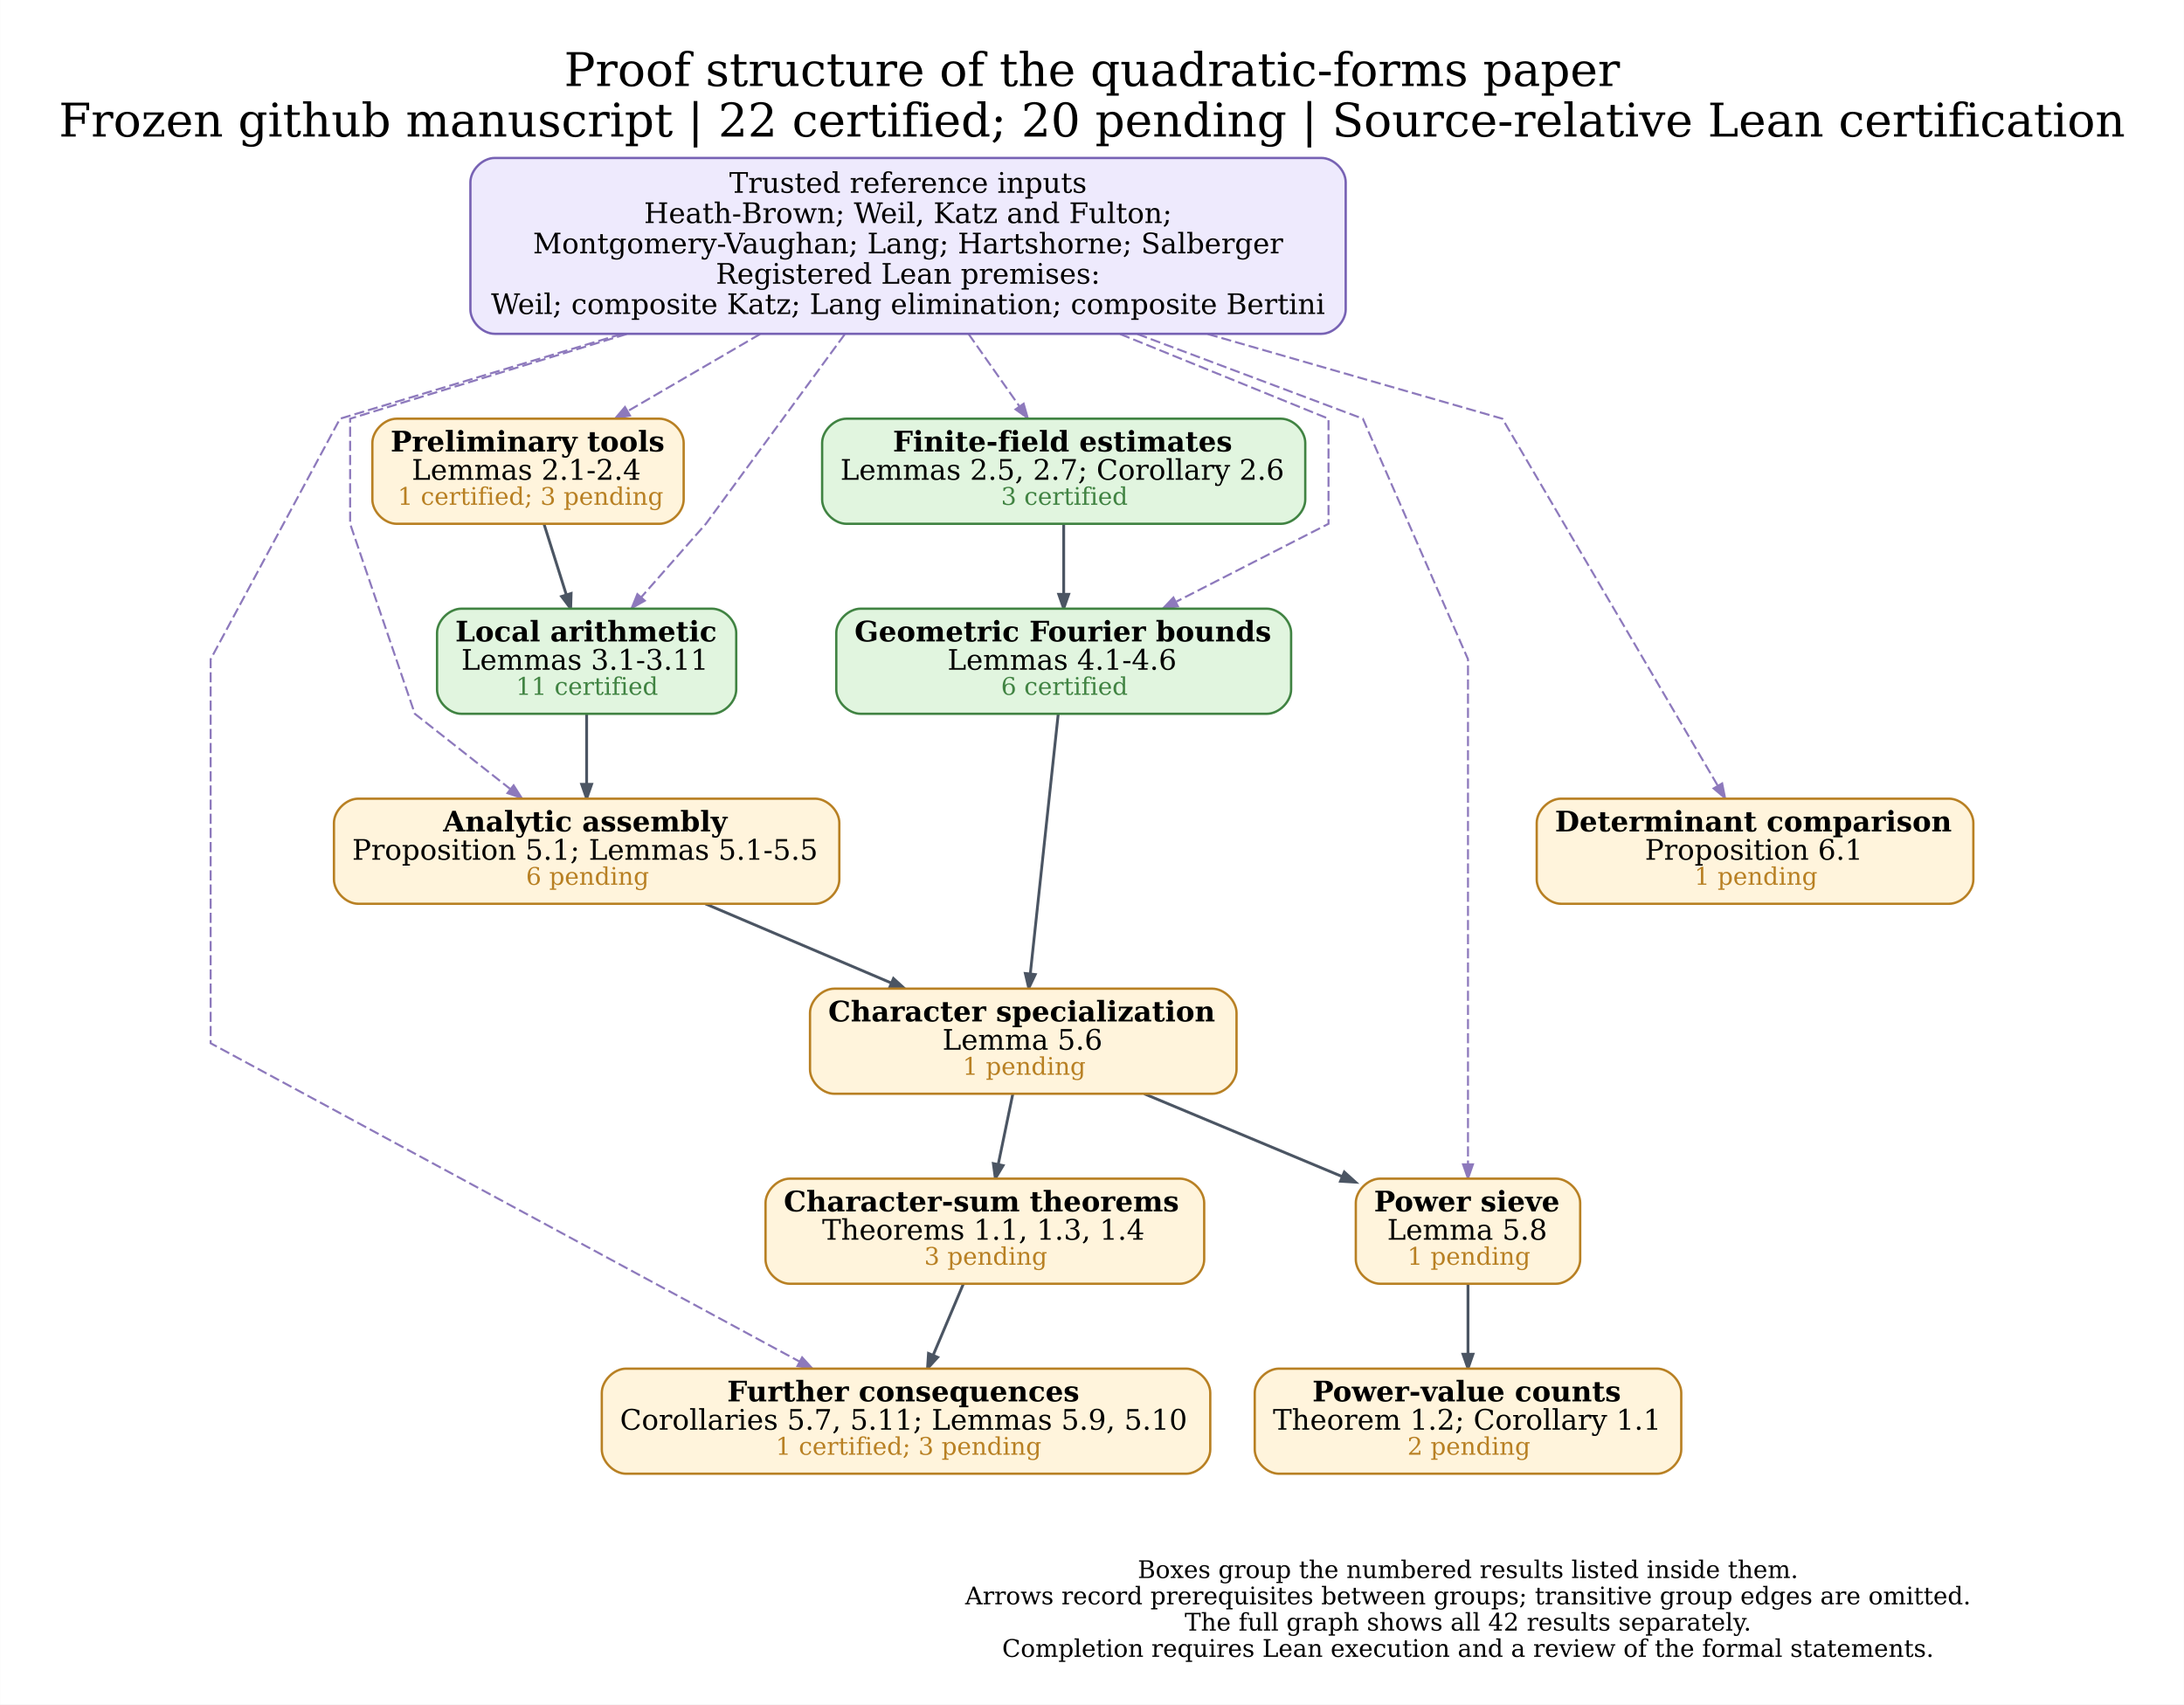
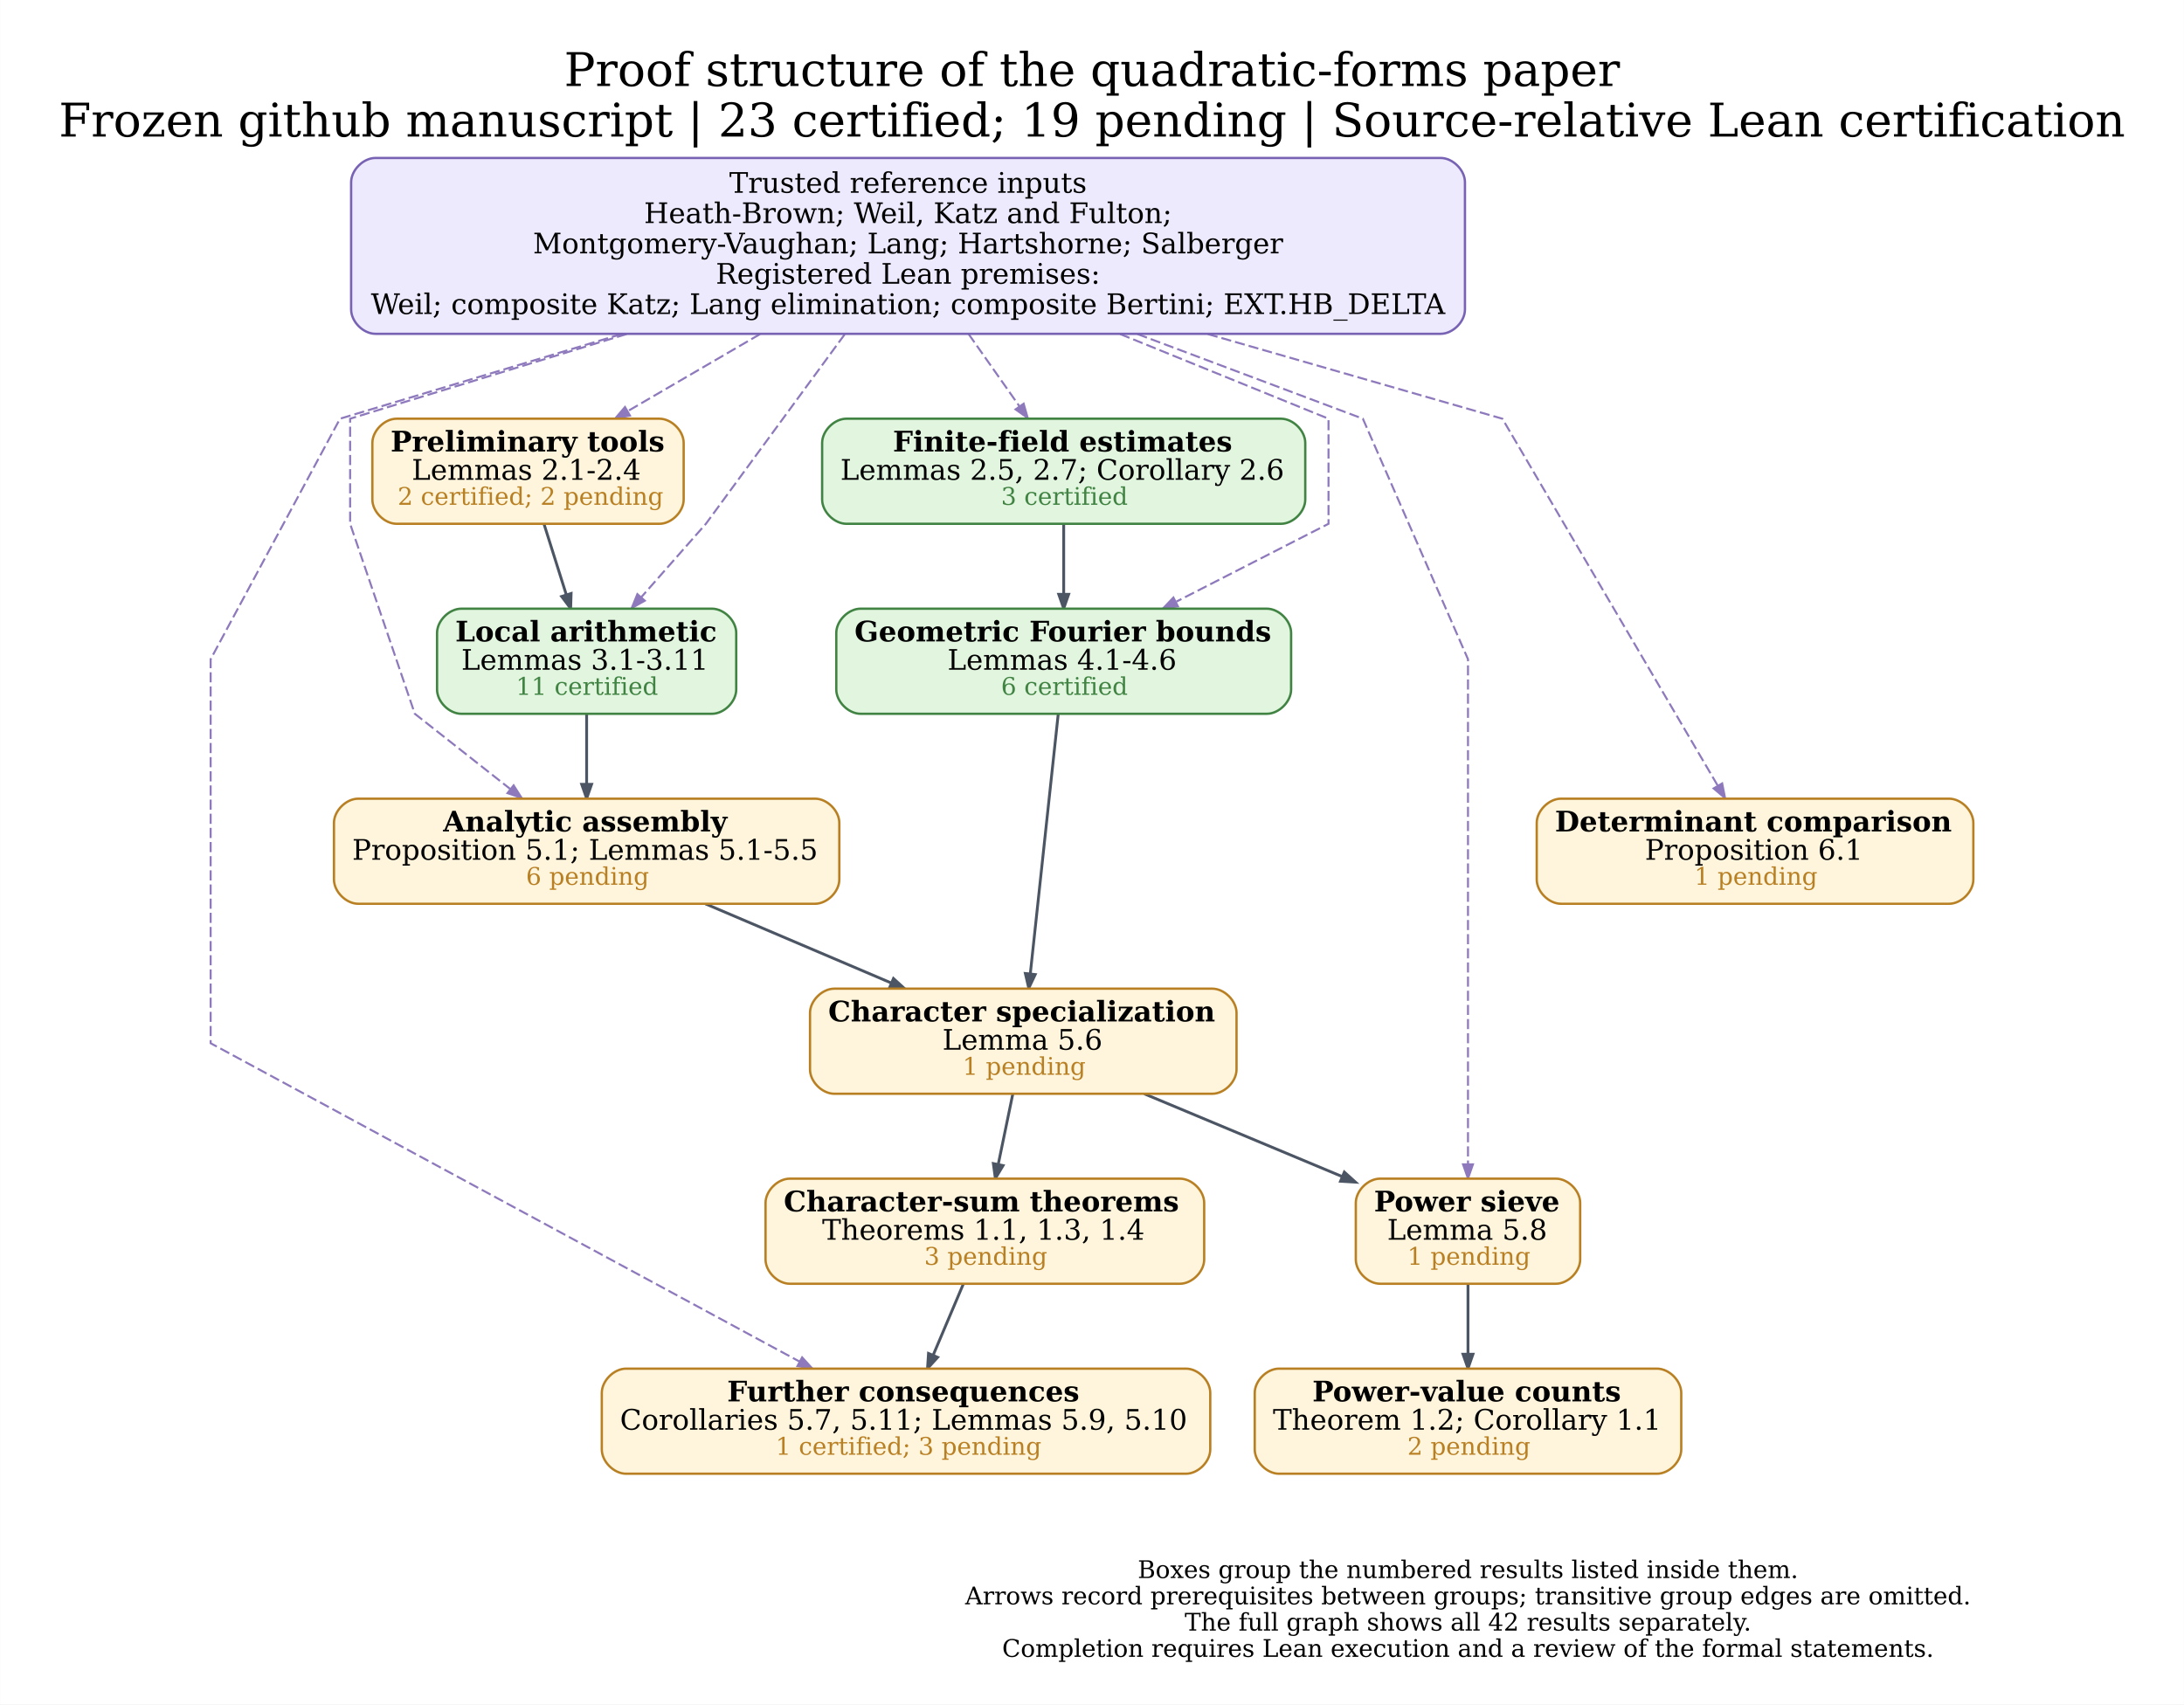
<svg xmlns="http://www.w3.org/2000/svg" xmlns:xlink="http://www.w3.org/1999/xlink" width="1080pt" height="843pt" viewBox="0.00 0.00 1080.32 843.32">
  <g id="graph0" class="graph" transform="scale(1 1) rotate(0) translate(20.16 823.16)">
    <polygon fill="white" stroke="transparent" points="-20.16,20.16 -20.16,-823.16 1060.16,-823.16 1060.16,20.16 -20.16,20.16" />
    <text text-anchor="middle" x="520" y="-780.6" font-family="DejaVu Serif" font-size="23.00">Proof structure of the quadratic-forms paper</text>
-     <text text-anchor="middle" x="520" y="-755.6" font-family="DejaVu Serif" font-size="23.00">Frozen github manuscript | 22 certified; 20 pending | Source-relative Lean certification</text>
+     <text text-anchor="middle" x="520" y="-755.6" font-family="DejaVu Serif" font-size="23.00">Frozen github manuscript | 23 certified; 19 pending | Source-relative Lean certification</text>
    <g id="edge16" class="edge">
      <path fill="none" stroke="#8d79bc" stroke-dasharray="5,2" d="M355.78,-657.85C333.82,-645.06 310.27,-631.35 290.25,-619.69" />
      <polygon fill="#8d79bc" stroke="#8d79bc" points="291.44,-617.54 284.16,-616.14 288.97,-621.78 291.44,-617.54" />
    </g>
    <g id="edge12" class="edge">
      <path fill="none" stroke="#8d79bc" stroke-dasharray="5,2" d="M458.99,-657.85C467.33,-645.99 476.23,-633.34 484.01,-622.27" />
      <polygon fill="#8d79bc" stroke="#8d79bc" points="486.19,-623.43 488.21,-616.3 482.18,-620.61 486.19,-623.43" />
    </g>
    <g id="edge15" class="edge">
      <path fill="none" stroke="#8d79bc" stroke-dasharray="5,2" d="M397.63,-657.69C368.31,-617.65 329,-564 329,-564 329,-564 312.59,-545.36 297.07,-527.74" />
      <polygon fill="#8d79bc" stroke="#8d79bc" points="298.77,-525.96 292.31,-522.33 295.09,-529.2 298.77,-525.96" />
    </g>
    <g id="edge14" class="edge">
      <path fill="none" stroke="#8d79bc" stroke-dasharray="5,2" d="M533.91,-657.88C585.61,-636.88 637,-616 637,-616 637,-616 637,-564 637,-564 637,-564 597.41,-543.75 561.75,-525.51" />
      <polygon fill="#8d79bc" stroke="#8d79bc" points="562.5,-523.15 555.15,-522.14 560.27,-527.51 562.5,-523.15" />
    </g>
    <g id="edge10" class="edge">
      <path fill="none" stroke="#8d79bc" stroke-dasharray="5,2" d="M289.79,-657.88C221.19,-636.88 153,-616 153,-616 153,-616 153,-564 153,-564 153,-564 185,-470 185,-470 185,-470 209.47,-450.71 232.15,-432.83" />
      <polygon fill="#8d79bc" stroke="#8d79bc" points="233.88,-434.59 237.87,-428.33 230.85,-430.74 233.88,-434.59" />
    </g>
    <g id="edge17" class="edge">
      <path fill="none" stroke="#8d79bc" stroke-dasharray="5,2" d="M542.49,-657.88C598.41,-636.88 654,-616 654,-616 654,-616 706,-497 706,-497 706,-497 706,-497 706,-401 706,-401 706,-300.53 706,-247.27" />
      <polygon fill="#8d79bc" stroke="#8d79bc" points="708.45,-247.08 706,-240.08 703.55,-247.08 708.45,-247.08" />
    </g>
    <g id="edge11" class="edge">
      <path fill="none" stroke="#8d79bc" stroke-dasharray="5,2" d="M287.27,-657.88C217.43,-636.88 148,-616 148,-616 148,-616 84,-497 84,-497 84,-497 84,-497 84,-307 84,-307 279.05,-201.54 375.41,-149.44" />
      <polygon fill="#8d79bc" stroke="#8d79bc" points="376.61,-151.57 381.61,-146.08 374.28,-147.26 376.61,-151.57" />
    </g>
    <g id="edge13" class="edge">
      <path fill="none" stroke="#8d79bc" stroke-dasharray="5,2" d="M577.29,-657.88C650.36,-636.88 723,-616 723,-616 723,-616 794.74,-493.76 829.52,-434.49" />
      <polygon fill="#8d79bc" stroke="#8d79bc" points="831.74,-435.55 833.17,-428.27 827.51,-433.07 831.74,-435.55" />
    </g>
    <g id="edge8" class="edge">
      <path fill="none" stroke="#4b5563" stroke-width="1.4" d="M248.92,-563.86C252.31,-553.11 256.31,-540.43 259.91,-529.02" />
      <polygon fill="#4b5563" stroke="#4b5563" stroke-width="1.4" points="262.32,-529.52 262.09,-522.11 257.64,-528.05 262.32,-529.52" />
    </g>
    <g id="edge4" class="edge">
      <path fill="none" stroke="#4b5563" stroke-width="1.4" d="M506,-563.86C506,-553.21 506,-540.67 506,-529.34" />
      <polygon fill="#4b5563" stroke="#4b5563" stroke-width="1.4" points="508.45,-529.11 506,-522.11 503.55,-529.11 508.45,-529.11" />
    </g>
    <g id="edge6" class="edge">
      <path fill="none" stroke="#4b5563" stroke-width="1.4" d="M270,-469.86C270,-459.21 270,-446.67 270,-435.34" />
      <polygon fill="#4b5563" stroke="#4b5563" stroke-width="1.4" points="272.45,-435.11 270,-428.11 267.55,-435.11 272.45,-435.11" />
    </g>
    <g id="edge5" class="edge">
      <path fill="none" stroke="#4b5563" stroke-width="1.4" d="M503.3,-469.92C499.72,-436.63 493.4,-377.84 489.47,-341.28" />
      <polygon fill="#4b5563" stroke="#4b5563" stroke-width="1.4" points="491.9,-340.98 488.72,-334.28 487.03,-341.5 491.9,-340.98" />
    </g>
    <g id="edge1" class="edge">
      <path fill="none" stroke="#4b5563" stroke-width="1.4" d="M328.74,-375.98C357.19,-363.86 391.45,-349.27 420.72,-336.8" />
      <polygon fill="#4b5563" stroke="#4b5563" stroke-width="1.4" points="421.79,-339.01 427.27,-334.01 419.87,-334.5 421.79,-339.01" />
    </g>
    <g id="edge3" class="edge">
      <path fill="none" stroke="#4b5563" stroke-width="1.4" d="M545.83,-281.98C576.24,-269.27 613.16,-253.83 643.88,-240.98" />
      <polygon fill="#4b5563" stroke="#4b5563" stroke-width="1.4" points="644.83,-243.24 650.34,-238.27 642.94,-238.72 644.83,-243.24" />
    </g>
    <g id="edge2" class="edge">
      <path fill="none" stroke="#4b5563" stroke-width="1.4" d="M480.81,-281.86C478.59,-271.11 475.97,-258.43 473.61,-247.02" />
      <polygon fill="#4b5563" stroke="#4b5563" stroke-width="1.4" points="476,-246.47 472.19,-240.11 471.2,-247.46 476,-246.47" />
    </g>
    <g id="edge9" class="edge">
      <path fill="none" stroke="#4b5563" stroke-width="1.4" d="M706,-187.86C706,-177.21 706,-164.67 706,-153.34" />
      <polygon fill="#4b5563" stroke="#4b5563" stroke-width="1.4" points="708.45,-153.11 706,-146.11 703.55,-153.11 708.45,-153.11" />
    </g>
    <g id="edge7" class="edge">
      <path fill="none" stroke="#4b5563" stroke-width="1.4" d="M456.34,-187.86C451.74,-177.01 446.31,-164.19 441.44,-152.7" />
      <polygon fill="#4b5563" stroke="#4b5563" stroke-width="1.4" points="443.63,-151.6 438.64,-146.11 439.12,-153.51 443.63,-151.6" />
    </g>
    <g id="node1" class="node">
-       <path fill="#eeeafd" stroke="#7762b4" stroke-width="1.15" d="M633.5,-745C633.5,-745 224.5,-745 224.5,-745 218.5,-745 212.5,-739 212.5,-733 212.5,-733 212.5,-670 212.5,-670 212.5,-664 218.5,-658 224.5,-658 224.5,-658 633.5,-658 633.5,-658 639.5,-658 645.5,-664 645.5,-670 645.5,-670 645.5,-733 645.5,-733 645.5,-739 639.5,-745 633.5,-745" />
+       <path fill="#eeeafd" stroke="#7762b4" stroke-width="1.15" d="M692.5,-745C692.5,-745 165.5,-745 165.5,-745 159.5,-745 153.5,-739 153.5,-733 153.5,-733 153.5,-670 153.5,-670 153.5,-664 159.5,-658 165.5,-658 165.5,-658 692.5,-658 692.5,-658 698.5,-658 704.5,-664 704.5,-670 704.5,-670 704.5,-733 704.5,-733 704.5,-739 698.5,-745 692.5,-745" />
      <text text-anchor="middle" x="429" y="-727.8" font-family="DejaVu Serif" font-size="14.00">Trusted reference inputs</text>
      <text text-anchor="middle" x="429" y="-712.8" font-family="DejaVu Serif" font-size="14.00">Heath-Brown; Weil, Katz and Fulton;</text>
      <text text-anchor="middle" x="429" y="-697.8" font-family="DejaVu Serif" font-size="14.00">Montgomery-Vaughan; Lang; Hartshorne; Salberger</text>
      <text text-anchor="middle" x="429" y="-682.8" font-family="DejaVu Serif" font-size="14.00">Registered Lean premises:</text>
-       <text text-anchor="middle" x="429" y="-667.8" font-family="DejaVu Serif" font-size="14.00">Weil; composite Katz; Lang elimination; composite Bertini</text>
+       <text text-anchor="middle" x="429" y="-667.8" font-family="DejaVu Serif" font-size="14.00">Weil; composite Katz; Lang elimination; composite Bertini; EXT.HB_DELTA</text>
    </g>
    <g id="node2" class="node">
      <g id="a_node2">
-         <a xlink:href="https://github.com/nicolasrobles/quaternary-quadratic-forms/blob/main/INVENTORY.md" xlink:title="&lt;B&gt;Preliminary tools&lt;/B&gt;&lt;BR/&gt;Lemmas 2.1-2.4&lt;BR/&gt;&lt;FONT POINT-SIZE=&quot;12&quot; COLOR=&quot;#b88023&quot;&gt;1 certified; 3 pending&lt;/FONT&gt;" target="_blank">
+         <a xlink:href="https://github.com/nicolasrobles/quaternary-quadratic-forms/blob/main/INVENTORY.md" xlink:title="&lt;B&gt;Preliminary tools&lt;/B&gt;&lt;BR/&gt;Lemmas 2.1-2.4&lt;BR/&gt;&lt;FONT POINT-SIZE=&quot;12&quot; COLOR=&quot;#b88023&quot;&gt;2 certified; 2 pending&lt;/FONT&gt;" target="_blank">
          <path fill="#fff4dc" stroke="#b88023" stroke-width="1.15" d="M306,-616C306,-616 176,-616 176,-616 170,-616 164,-610 164,-604 164,-604 164,-576 164,-576 164,-570 170,-564 176,-564 176,-564 306,-564 306,-564 312,-564 318,-570 318,-576 318,-576 318,-604 318,-604 318,-610 312,-616 306,-616" />
          <text text-anchor="start" x="173" y="-599.8" font-family="DejaVu Serif" font-weight="bold" font-size="14.00">Preliminary tools</text>
          <text text-anchor="start" x="183.5" y="-585.8" font-family="DejaVu Serif" font-size="14.00">Lemmas 2.1-2.4</text>
-           <text text-anchor="start" x="176.5" y="-573.4" font-family="DejaVu Serif" font-size="12.00" fill="#b88023">1 certified; 3 pending</text>
+           <text text-anchor="start" x="176.5" y="-573.4" font-family="DejaVu Serif" font-size="12.00" fill="#b88023">2 certified; 2 pending</text>
        </a>
      </g>
    </g>
    <g id="node3" class="node">
      <g id="a_node3">
        <a xlink:href="https://github.com/nicolasrobles/quaternary-quadratic-forms/blob/main/INVENTORY.md" xlink:title="&lt;B&gt;Finite-field estimates&lt;/B&gt;&lt;BR/&gt;Lemmas 2.5, 2.7; Corollary 2.6&lt;BR/&gt;&lt;FONT POINT-SIZE=&quot;12&quot; COLOR=&quot;#408342&quot;&gt;3 certified&lt;/FONT&gt;" target="_blank">
          <path fill="#e1f5df" stroke="#408342" stroke-width="1.15" d="M613.5,-616C613.5,-616 398.5,-616 398.5,-616 392.5,-616 386.5,-610 386.5,-604 386.5,-604 386.5,-576 386.5,-576 386.5,-570 392.5,-564 398.5,-564 398.5,-564 613.5,-564 613.5,-564 619.5,-564 625.5,-570 625.5,-576 625.5,-576 625.5,-604 625.5,-604 625.5,-610 619.5,-616 613.5,-616" />
          <text text-anchor="start" x="421.5" y="-599.8" font-family="DejaVu Serif" font-weight="bold" font-size="14.00">Finite-field estimates</text>
          <text text-anchor="start" x="395.5" y="-585.8" font-family="DejaVu Serif" font-size="14.00">Lemmas 2.5, 2.7; Corollary 2.6</text>
          <text text-anchor="start" x="475" y="-573.4" font-family="DejaVu Serif" font-size="12.00" fill="#408342">3 certified</text>
        </a>
      </g>
    </g>
    <g id="node4" class="node">
      <g id="a_node4">
        <a xlink:href="https://github.com/nicolasrobles/quaternary-quadratic-forms/blob/main/INVENTORY.md" xlink:title="&lt;B&gt;Local arithmetic&lt;/B&gt;&lt;BR/&gt;Lemmas 3.1-3.11&lt;BR/&gt;&lt;FONT POINT-SIZE=&quot;12&quot; COLOR=&quot;#408342&quot;&gt;11 certified&lt;/FONT&gt;" target="_blank">
          <path fill="#e1f5df" stroke="#408342" stroke-width="1.15" d="M332,-522C332,-522 208,-522 208,-522 202,-522 196,-516 196,-510 196,-510 196,-482 196,-482 196,-476 202,-470 208,-470 208,-470 332,-470 332,-470 338,-470 344,-476 344,-482 344,-482 344,-510 344,-510 344,-516 338,-522 332,-522" />
          <text text-anchor="start" x="205" y="-505.8" font-family="DejaVu Serif" font-weight="bold" font-size="14.00">Local arithmetic</text>
          <text text-anchor="start" x="208" y="-491.8" font-family="DejaVu Serif" font-size="14.00">Lemmas 3.1-3.11</text>
          <text text-anchor="start" x="235" y="-479.4" font-family="DejaVu Serif" font-size="12.00" fill="#408342">11 certified</text>
        </a>
      </g>
    </g>
    <g id="node5" class="node">
      <g id="a_node5">
        <a xlink:href="https://github.com/nicolasrobles/quaternary-quadratic-forms/blob/main/INVENTORY.md" xlink:title="&lt;B&gt;Geometric Fourier bounds&lt;/B&gt;&lt;BR/&gt;Lemmas 4.1-4.6&lt;BR/&gt;&lt;FONT POINT-SIZE=&quot;12&quot; COLOR=&quot;#408342&quot;&gt;6 certified&lt;/FONT&gt;" target="_blank">
          <path fill="#e1f5df" stroke="#408342" stroke-width="1.15" d="M606.5,-522C606.5,-522 405.5,-522 405.5,-522 399.5,-522 393.5,-516 393.5,-510 393.5,-510 393.5,-482 393.5,-482 393.5,-476 399.5,-470 405.5,-470 405.5,-470 606.5,-470 606.5,-470 612.5,-470 618.5,-476 618.5,-482 618.5,-482 618.5,-510 618.5,-510 618.5,-516 612.5,-522 606.5,-522" />
          <text text-anchor="start" x="402.5" y="-505.8" font-family="DejaVu Serif" font-weight="bold" font-size="14.00">Geometric Fourier bounds</text>
          <text text-anchor="start" x="448.5" y="-491.8" font-family="DejaVu Serif" font-size="14.00">Lemmas 4.1-4.6</text>
          <text text-anchor="start" x="475" y="-479.4" font-family="DejaVu Serif" font-size="12.00" fill="#408342">6 certified</text>
        </a>
      </g>
    </g>
    <g id="node6" class="node">
      <g id="a_node6">
        <a xlink:href="https://github.com/nicolasrobles/quaternary-quadratic-forms/blob/main/INVENTORY.md" xlink:title="&lt;B&gt;Analytic assembly&lt;/B&gt;&lt;BR/&gt;Proposition 5.1; Lemmas 5.1-5.5&lt;BR/&gt;&lt;FONT POINT-SIZE=&quot;12&quot; COLOR=&quot;#b88023&quot;&gt;6 pending&lt;/FONT&gt;" target="_blank">
          <path fill="#fff4dc" stroke="#b88023" stroke-width="1.15" d="M383,-428C383,-428 157,-428 157,-428 151,-428 145,-422 145,-416 145,-416 145,-388 145,-388 145,-382 151,-376 157,-376 157,-376 383,-376 383,-376 389,-376 395,-382 395,-388 395,-388 395,-416 395,-416 395,-422 389,-428 383,-428" />
          <text text-anchor="start" x="199" y="-411.8" font-family="DejaVu Serif" font-weight="bold" font-size="14.00">Analytic assembly</text>
          <text text-anchor="start" x="154" y="-397.8" font-family="DejaVu Serif" font-size="14.00">Proposition 5.1; Lemmas 5.1-5.5</text>
          <text text-anchor="start" x="240" y="-385.4" font-family="DejaVu Serif" font-size="12.00" fill="#b88023">6 pending</text>
        </a>
      </g>
    </g>
    <g id="node7" class="node">
      <g id="a_node7">
        <a xlink:href="https://github.com/nicolasrobles/quaternary-quadratic-forms/blob/main/INVENTORY.md" xlink:title="&lt;B&gt;Character specialization&lt;/B&gt;&lt;BR/&gt;Lemma 5.6&lt;BR/&gt;&lt;FONT POINT-SIZE=&quot;12&quot; COLOR=&quot;#b88023&quot;&gt;1 pending&lt;/FONT&gt;" target="_blank">
          <path fill="#fff4dc" stroke="#b88023" stroke-width="1.15" d="M579.5,-334C579.5,-334 392.5,-334 392.5,-334 386.5,-334 380.5,-328 380.5,-322 380.5,-322 380.5,-294 380.5,-294 380.5,-288 386.5,-282 392.5,-282 392.5,-282 579.5,-282 579.5,-282 585.5,-282 591.5,-288 591.5,-294 591.5,-294 591.5,-322 591.5,-322 591.5,-328 585.5,-334 579.5,-334" />
          <text text-anchor="start" x="389.5" y="-317.8" font-family="DejaVu Serif" font-weight="bold" font-size="14.00">Character specialization</text>
          <text text-anchor="start" x="446" y="-303.8" font-family="DejaVu Serif" font-size="14.00">Lemma 5.6</text>
          <text text-anchor="start" x="456" y="-291.4" font-family="DejaVu Serif" font-size="12.00" fill="#b88023">1 pending</text>
        </a>
      </g>
    </g>
    <g id="node8" class="node">
      <g id="a_node8">
        <a xlink:href="https://github.com/nicolasrobles/quaternary-quadratic-forms/blob/main/INVENTORY.md" xlink:title="&lt;B&gt;Power sieve&lt;/B&gt;&lt;BR/&gt;Lemma 5.8&lt;BR/&gt;&lt;FONT POINT-SIZE=&quot;12&quot; COLOR=&quot;#b88023&quot;&gt;1 pending&lt;/FONT&gt;" target="_blank">
          <path fill="#fff4dc" stroke="#b88023" stroke-width="1.15" d="M749.5,-240C749.5,-240 662.5,-240 662.5,-240 656.5,-240 650.5,-234 650.5,-228 650.5,-228 650.5,-200 650.5,-200 650.5,-194 656.5,-188 662.5,-188 662.5,-188 749.5,-188 749.5,-188 755.5,-188 761.5,-194 761.5,-200 761.5,-200 761.5,-228 761.5,-228 761.5,-234 755.5,-240 749.5,-240" />
          <text text-anchor="start" x="659.5" y="-223.8" font-family="DejaVu Serif" font-weight="bold" font-size="14.00">Power sieve</text>
          <text text-anchor="start" x="666" y="-209.8" font-family="DejaVu Serif" font-size="14.00">Lemma 5.8</text>
          <text text-anchor="start" x="676" y="-197.4" font-family="DejaVu Serif" font-size="12.00" fill="#b88023">1 pending</text>
        </a>
      </g>
    </g>
    <g id="node9" class="node">
      <g id="a_node9">
        <a xlink:href="https://github.com/nicolasrobles/quaternary-quadratic-forms/blob/main/INVENTORY.md" xlink:title="&lt;B&gt;Further consequences&lt;/B&gt;&lt;BR/&gt;Corollaries 5.7, 5.11; Lemmas 5.9, 5.10&lt;BR/&gt;&lt;FONT POINT-SIZE=&quot;12&quot; COLOR=&quot;#b88023&quot;&gt;1 certified; 3 pending&lt;/FONT&gt;" target="_blank">
          <path fill="#fff4dc" stroke="#b88023" stroke-width="1.15" d="M566.5,-146C566.5,-146 289.5,-146 289.5,-146 283.5,-146 277.5,-140 277.5,-134 277.5,-134 277.5,-106 277.5,-106 277.5,-100 283.5,-94 289.5,-94 289.5,-94 566.5,-94 566.5,-94 572.5,-94 578.5,-100 578.5,-106 578.5,-106 578.5,-134 578.5,-134 578.5,-140 572.5,-146 566.5,-146" />
          <text text-anchor="start" x="339.5" y="-129.8" font-family="DejaVu Serif" font-weight="bold" font-size="14.00">Further consequences</text>
          <text text-anchor="start" x="286.5" y="-115.8" font-family="DejaVu Serif" font-size="14.00">Corollaries 5.7, 5.11; Lemmas 5.9, 5.10</text>
          <text text-anchor="start" x="363.5" y="-103.4" font-family="DejaVu Serif" font-size="12.00" fill="#b88023">1 certified; 3 pending</text>
        </a>
      </g>
    </g>
    <g id="node10" class="node">
      <g id="a_node10">
        <a xlink:href="https://github.com/nicolasrobles/quaternary-quadratic-forms/blob/main/INVENTORY.md" xlink:title="&lt;B&gt;Character-sum theorems&lt;/B&gt;&lt;BR/&gt;Theorems 1.1, 1.3, 1.4&lt;BR/&gt;&lt;FONT POINT-SIZE=&quot;12&quot; COLOR=&quot;#b88023&quot;&gt;3 pending&lt;/FONT&gt;" target="_blank">
          <path fill="#fff4dc" stroke="#b88023" stroke-width="1.15" d="M563.5,-240C563.5,-240 370.5,-240 370.5,-240 364.5,-240 358.5,-234 358.5,-228 358.5,-228 358.5,-200 358.5,-200 358.5,-194 364.5,-188 370.5,-188 370.5,-188 563.5,-188 563.5,-188 569.5,-188 575.5,-194 575.5,-200 575.5,-200 575.5,-228 575.5,-228 575.5,-234 569.5,-240 563.5,-240" />
          <text text-anchor="start" x="367.5" y="-223.8" font-family="DejaVu Serif" font-weight="bold" font-size="14.00">Character-sum theorems</text>
          <text text-anchor="start" x="386.5" y="-209.8" font-family="DejaVu Serif" font-size="14.00">Theorems 1.1, 1.3, 1.4</text>
          <text text-anchor="start" x="437" y="-197.4" font-family="DejaVu Serif" font-size="12.00" fill="#b88023">3 pending</text>
        </a>
      </g>
    </g>
    <g id="node11" class="node">
      <g id="a_node11">
        <a xlink:href="https://github.com/nicolasrobles/quaternary-quadratic-forms/blob/main/INVENTORY.md" xlink:title="&lt;B&gt;Power-value counts&lt;/B&gt;&lt;BR/&gt;Theorem 1.2; Corollary 1.1&lt;BR/&gt;&lt;FONT POINT-SIZE=&quot;12&quot; COLOR=&quot;#b88023&quot;&gt;2 pending&lt;/FONT&gt;" target="_blank">
          <path fill="#fff4dc" stroke="#b88023" stroke-width="1.15" d="M799.5,-146C799.5,-146 612.5,-146 612.5,-146 606.5,-146 600.5,-140 600.5,-134 600.5,-134 600.5,-106 600.5,-106 600.5,-100 606.5,-94 612.5,-94 612.5,-94 799.5,-94 799.5,-94 805.5,-94 811.5,-100 811.5,-106 811.5,-106 811.5,-134 811.5,-134 811.5,-140 805.5,-146 799.5,-146" />
          <text text-anchor="start" x="629" y="-129.8" font-family="DejaVu Serif" font-weight="bold" font-size="14.00">Power-value counts</text>
          <text text-anchor="start" x="609.5" y="-115.8" font-family="DejaVu Serif" font-size="14.00">Theorem 1.2; Corollary 1.1</text>
          <text text-anchor="start" x="676" y="-103.4" font-family="DejaVu Serif" font-size="12.00" fill="#b88023">2 pending</text>
        </a>
      </g>
    </g>
    <g id="node12" class="node">
      <g id="a_node12">
        <a xlink:href="https://github.com/nicolasrobles/quaternary-quadratic-forms/blob/main/INVENTORY.md" xlink:title="&lt;B&gt;Determinant comparison&lt;/B&gt;&lt;BR/&gt;Proposition 6.1&lt;BR/&gt;&lt;FONT POINT-SIZE=&quot;12&quot; COLOR=&quot;#b88023&quot;&gt;1 pending&lt;/FONT&gt;" target="_blank">
          <path fill="#fff4dc" stroke="#b88023" stroke-width="1.15" d="M944,-428C944,-428 752,-428 752,-428 746,-428 740,-422 740,-416 740,-416 740,-388 740,-388 740,-382 746,-376 752,-376 752,-376 944,-376 944,-376 950,-376 956,-382 956,-388 956,-388 956,-416 956,-416 956,-422 950,-428 944,-428" />
          <text text-anchor="start" x="749" y="-411.8" font-family="DejaVu Serif" font-weight="bold" font-size="14.00">Determinant comparison</text>
          <text text-anchor="start" x="793.5" y="-397.8" font-family="DejaVu Serif" font-size="14.00">Proposition 6.1</text>
          <text text-anchor="start" x="818" y="-385.4" font-family="DejaVu Serif" font-size="12.00" fill="#b88023">1 pending</text>
        </a>
      </g>
    </g>
    <g id="node13" class="node">
      <text text-anchor="middle" x="706" y="-42.4" font-family="DejaVu Serif" font-size="12.00">Boxes group the numbered results listed inside them.</text>
      <text text-anchor="middle" x="706" y="-29.4" font-family="DejaVu Serif" font-size="12.00">Arrows record prerequisites between groups; transitive group edges are omitted.</text>
      <text text-anchor="middle" x="706" y="-16.4" font-family="DejaVu Serif" font-size="12.00">The full graph shows all 42 results separately.</text>
      <text text-anchor="middle" x="706" y="-3.4" font-family="DejaVu Serif" font-size="12.00">Completion requires Lean execution and a review of the formal statements.</text>
    </g>
  </g>
</svg>
